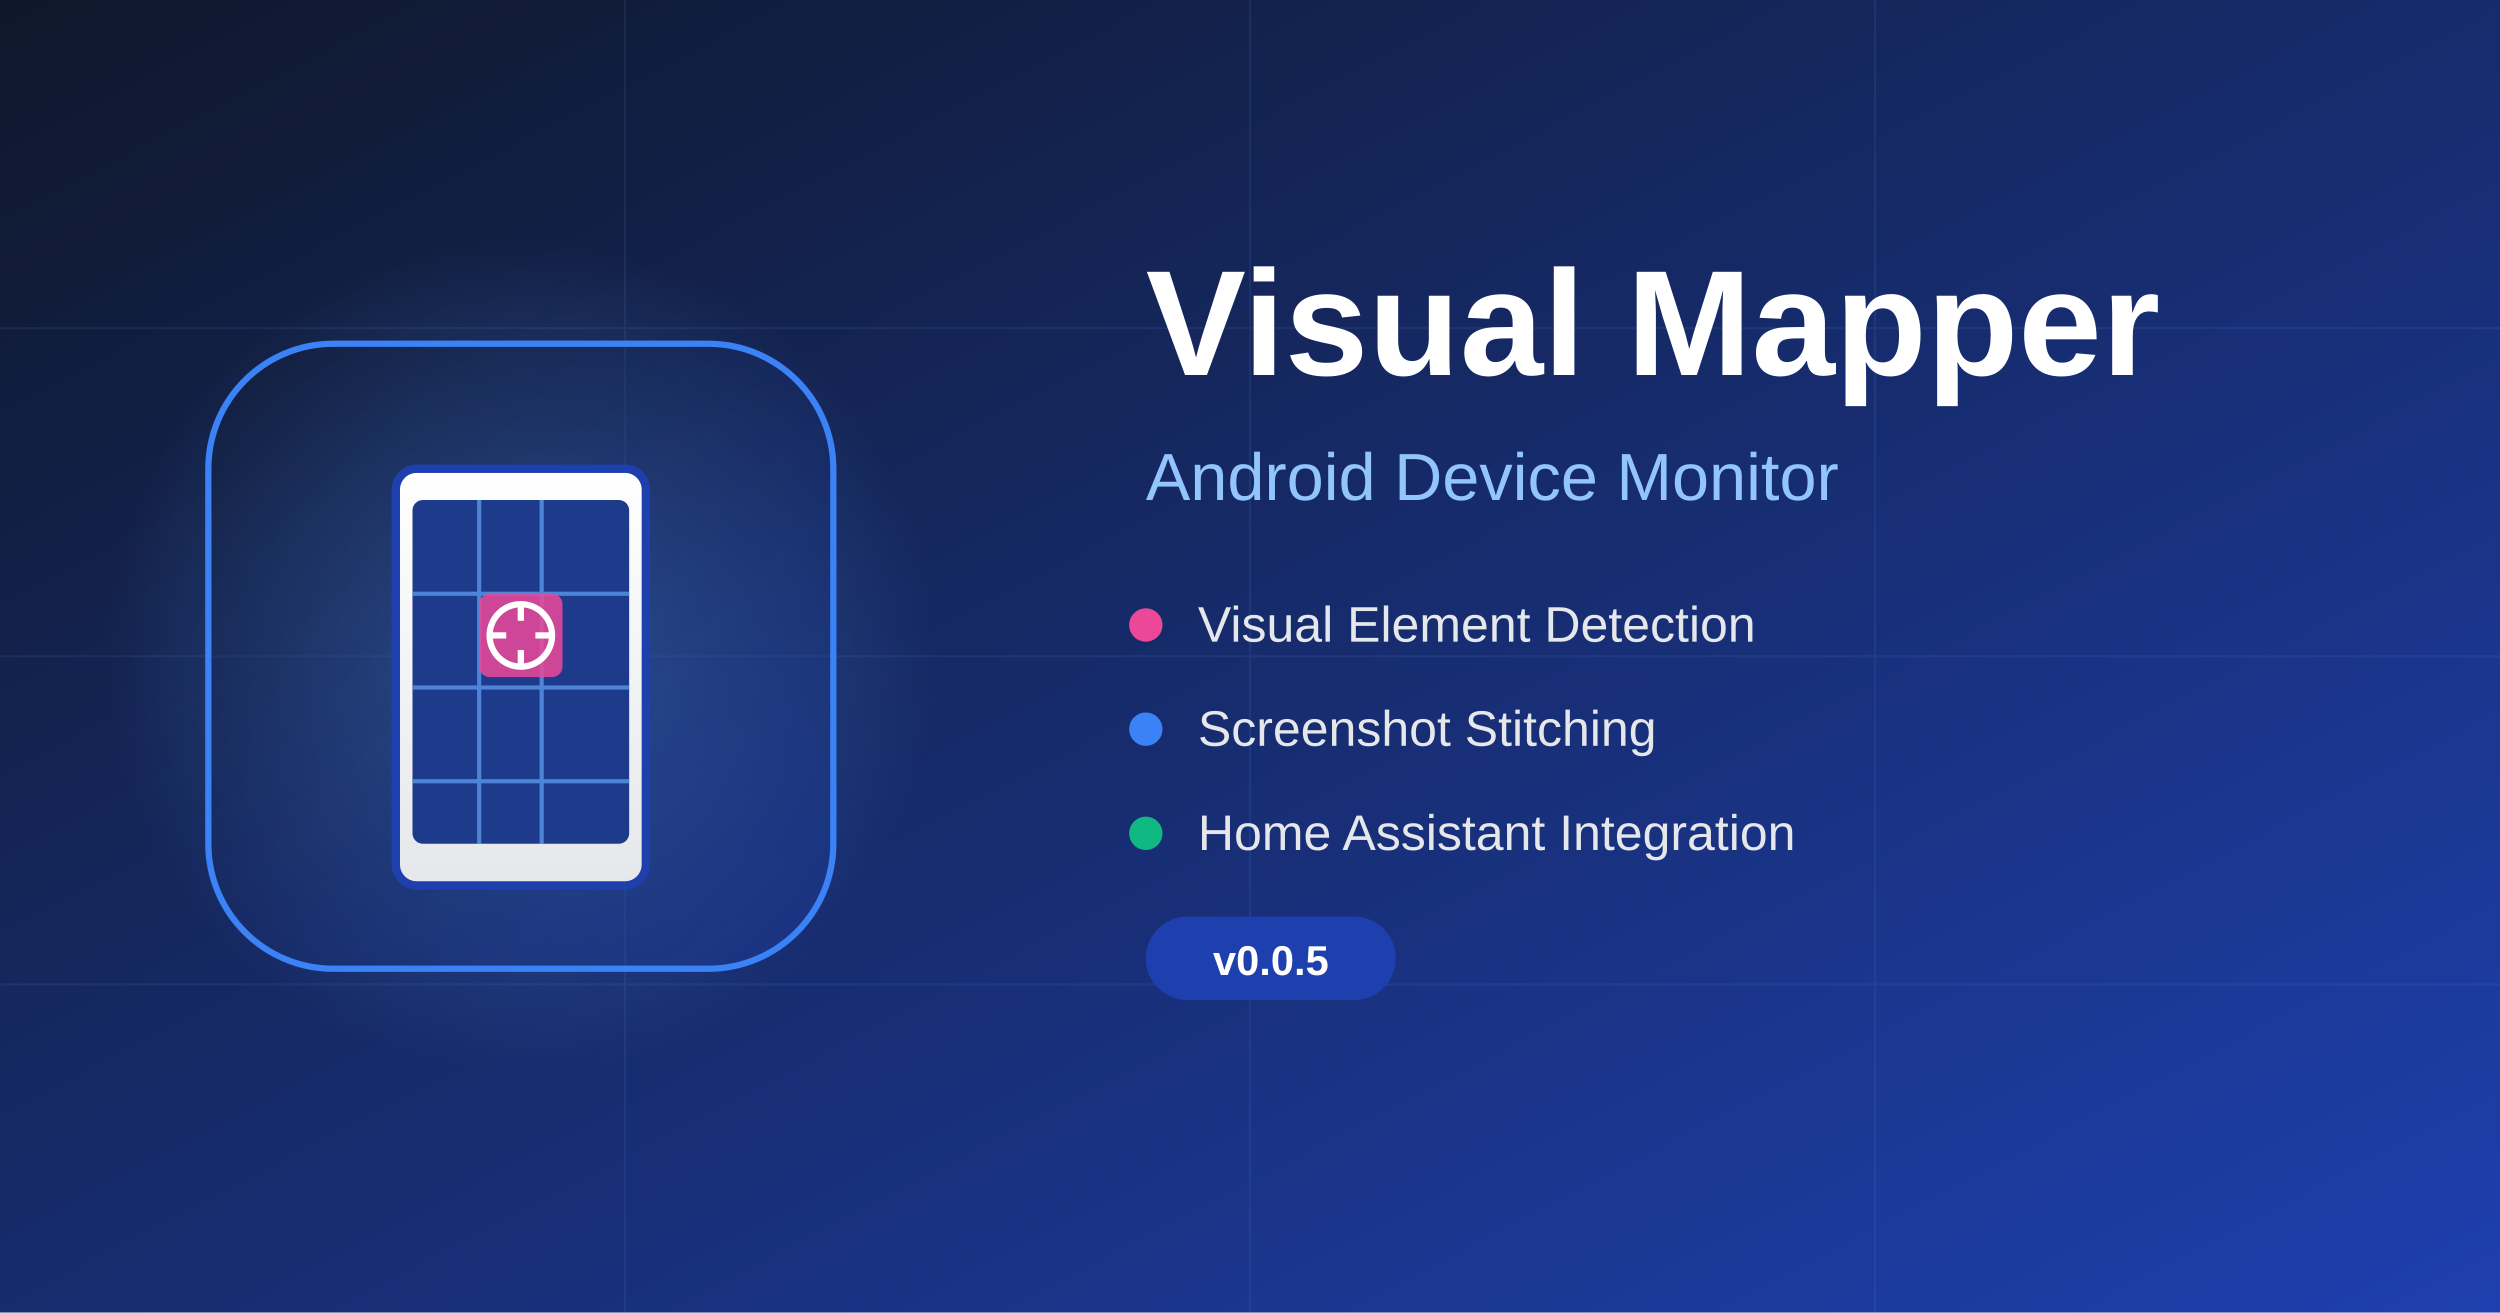
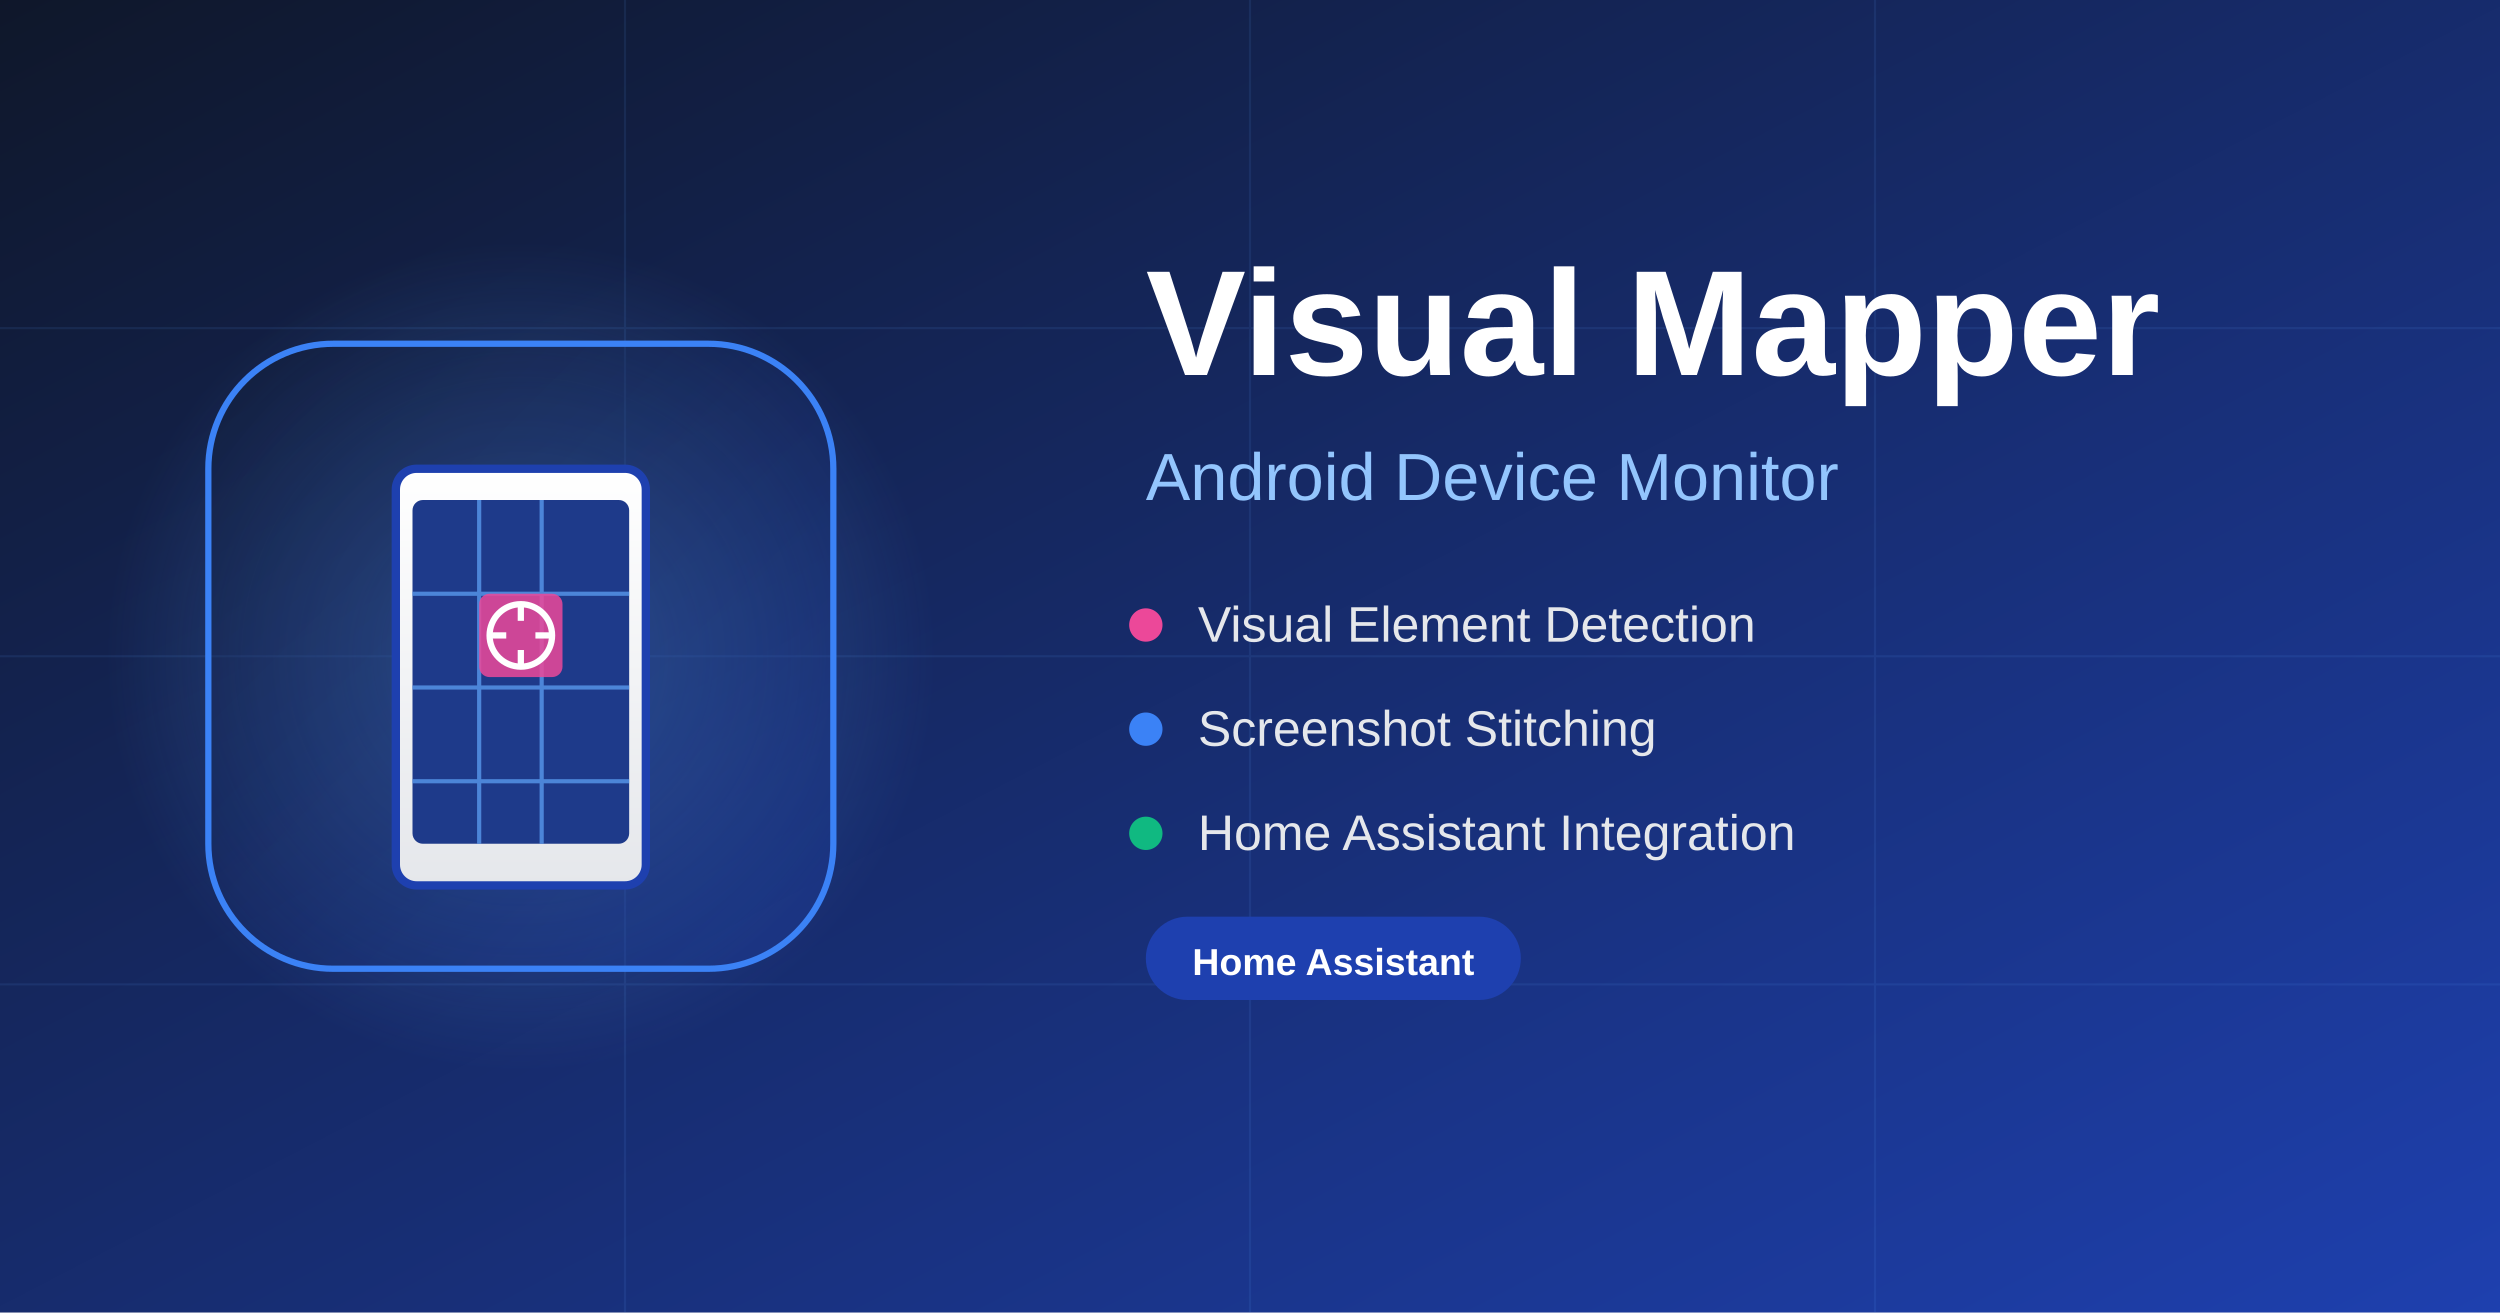
<svg xmlns="http://www.w3.org/2000/svg" viewBox="0 0 1200 630">
  <defs>
    <linearGradient id="mainBg" x1="0%" y1="0%" x2="100%" y2="100%">
      <stop offset="0%" style="stop-color:#0f172a;stop-opacity:1" />
      <stop offset="100%" style="stop-color:#1e40af;stop-opacity:1" />
    </linearGradient>
    <linearGradient id="deviceGrad" x1="0%" y1="0%" x2="0%" y2="100%">
      <stop offset="0%" style="stop-color:#ffffff;stop-opacity:1" />
      <stop offset="100%" style="stop-color:#e5e7eb;stop-opacity:1" />
    </linearGradient>
    <radialGradient id="glow">
      <stop offset="0%" style="stop-color:#60a5fa;stop-opacity:0.4" />
      <stop offset="100%" style="stop-color:#60a5fa;stop-opacity:0" />
    </radialGradient>
  </defs>
  <rect width="1200" height="630" fill="url(#mainBg)" />
  <g opacity="0.1">
    <line x1="0" y1="157.5" x2="1200" y2="157.5" stroke="#60a5fa" stroke-width="1" />
    <line x1="0" y1="315" x2="1200" y2="315" stroke="#60a5fa" stroke-width="1" />
    <line x1="0" y1="472.5" x2="1200" y2="472.5" stroke="#60a5fa" stroke-width="1" />
    <line x1="300" y1="0" x2="300" y2="630" stroke="#60a5fa" stroke-width="1" />
    <line x1="600" y1="0" x2="600" y2="630" stroke="#60a5fa" stroke-width="1" />
    <line x1="900" y1="0" x2="900" y2="630" stroke="#60a5fa" stroke-width="1" />
  </g>
  <g transform="translate(100, 165)">
    <ellipse cx="150" cy="150" rx="200" ry="200" fill="url(#glow)" />
    <rect width="300" height="300" rx="60" fill="url(#mainBg)" opacity="0.3" />
    <rect width="300" height="300" rx="60" fill="none" stroke="#3b82f6" stroke-width="3" />
    <rect x="90" y="60" width="120" height="200" rx="10" fill="url(#deviceGrad)" stroke="#1e40af" stroke-width="4" />
    <rect x="98" y="75" width="104" height="165" rx="5" fill="#1e3a8a" />
    <g opacity="0.7">
      <line x1="130" y1="75" x2="130" y2="240" stroke="#60a5fa" stroke-width="2" />
      <line x1="160" y1="75" x2="160" y2="240" stroke="#60a5fa" stroke-width="2" />
      <line x1="98" y1="120" x2="202" y2="120" stroke="#60a5fa" stroke-width="2" />
      <line x1="98" y1="165" x2="202" y2="165" stroke="#60a5fa" stroke-width="2" />
      <line x1="98" y1="210" x2="202" y2="210" stroke="#60a5fa" stroke-width="2" />
    </g>
    <rect x="130" y="120" width="40" height="40" rx="5" fill="#ec4899" opacity="0.85" />
    <circle cx="150" cy="140" r="15" fill="none" stroke="#fff" stroke-width="3" />
    <line x1="150" y1="125" x2="150" y2="133" stroke="#fff" stroke-width="3" />
    <line x1="150" y1="147" x2="150" y2="155" stroke="#fff" stroke-width="3" />
    <line x1="135" y1="140" x2="143" y2="140" stroke="#fff" stroke-width="3" />
    <line x1="157" y1="140" x2="165" y2="140" stroke="#fff" stroke-width="3" />
  </g>
  <g transform="translate(550, 180)">
    <text x="0" y="0" font-family="Arial, sans-serif" font-size="72" font-weight="700" fill="#ffffff">
      Visual Mapper
    </text>
    <text x="0" y="60" font-family="Arial, sans-serif" font-size="32" font-weight="400" fill="#93c5fd">
      Android Device Monitor
    </text>
    <g transform="translate(0, 120)">
      <circle cx="0" cy="0" r="8" fill="#ec4899" />
      <text x="25" y="8" font-family="Arial, sans-serif" font-size="24" font-weight="400" fill="#e5e7eb">
        Visual Element Detection
      </text>
      <circle cx="0" cy="50" r="8" fill="#3b82f6" />
      <text x="25" y="58" font-family="Arial, sans-serif" font-size="24" font-weight="400" fill="#e5e7eb">
        Screenshot Stitching
      </text>
      <circle cx="0" cy="100" r="8" fill="#10b981" />
      <text x="25" y="108" font-family="Arial, sans-serif" font-size="24" font-weight="400" fill="#e5e7eb">
        Home Assistant Integration
      </text>
    </g>
-     <rect x="0" y="260" width="120" height="40" rx="20" fill="#1e40af" />
-     <text x="60" y="288" font-family="Arial, sans-serif" font-size="20" font-weight="600" fill="#ffffff" text-anchor="middle">
-       v0.0.5
+     <rect x="0" y="260" width="180" height="40" rx="20" fill="#1e40af" />
+     <text x="90" y="288" font-family="Arial, sans-serif" font-size="18" font-weight="600" fill="#ffffff" text-anchor="middle">
+       Home Assistant
    </text>
  </g>
</svg>
